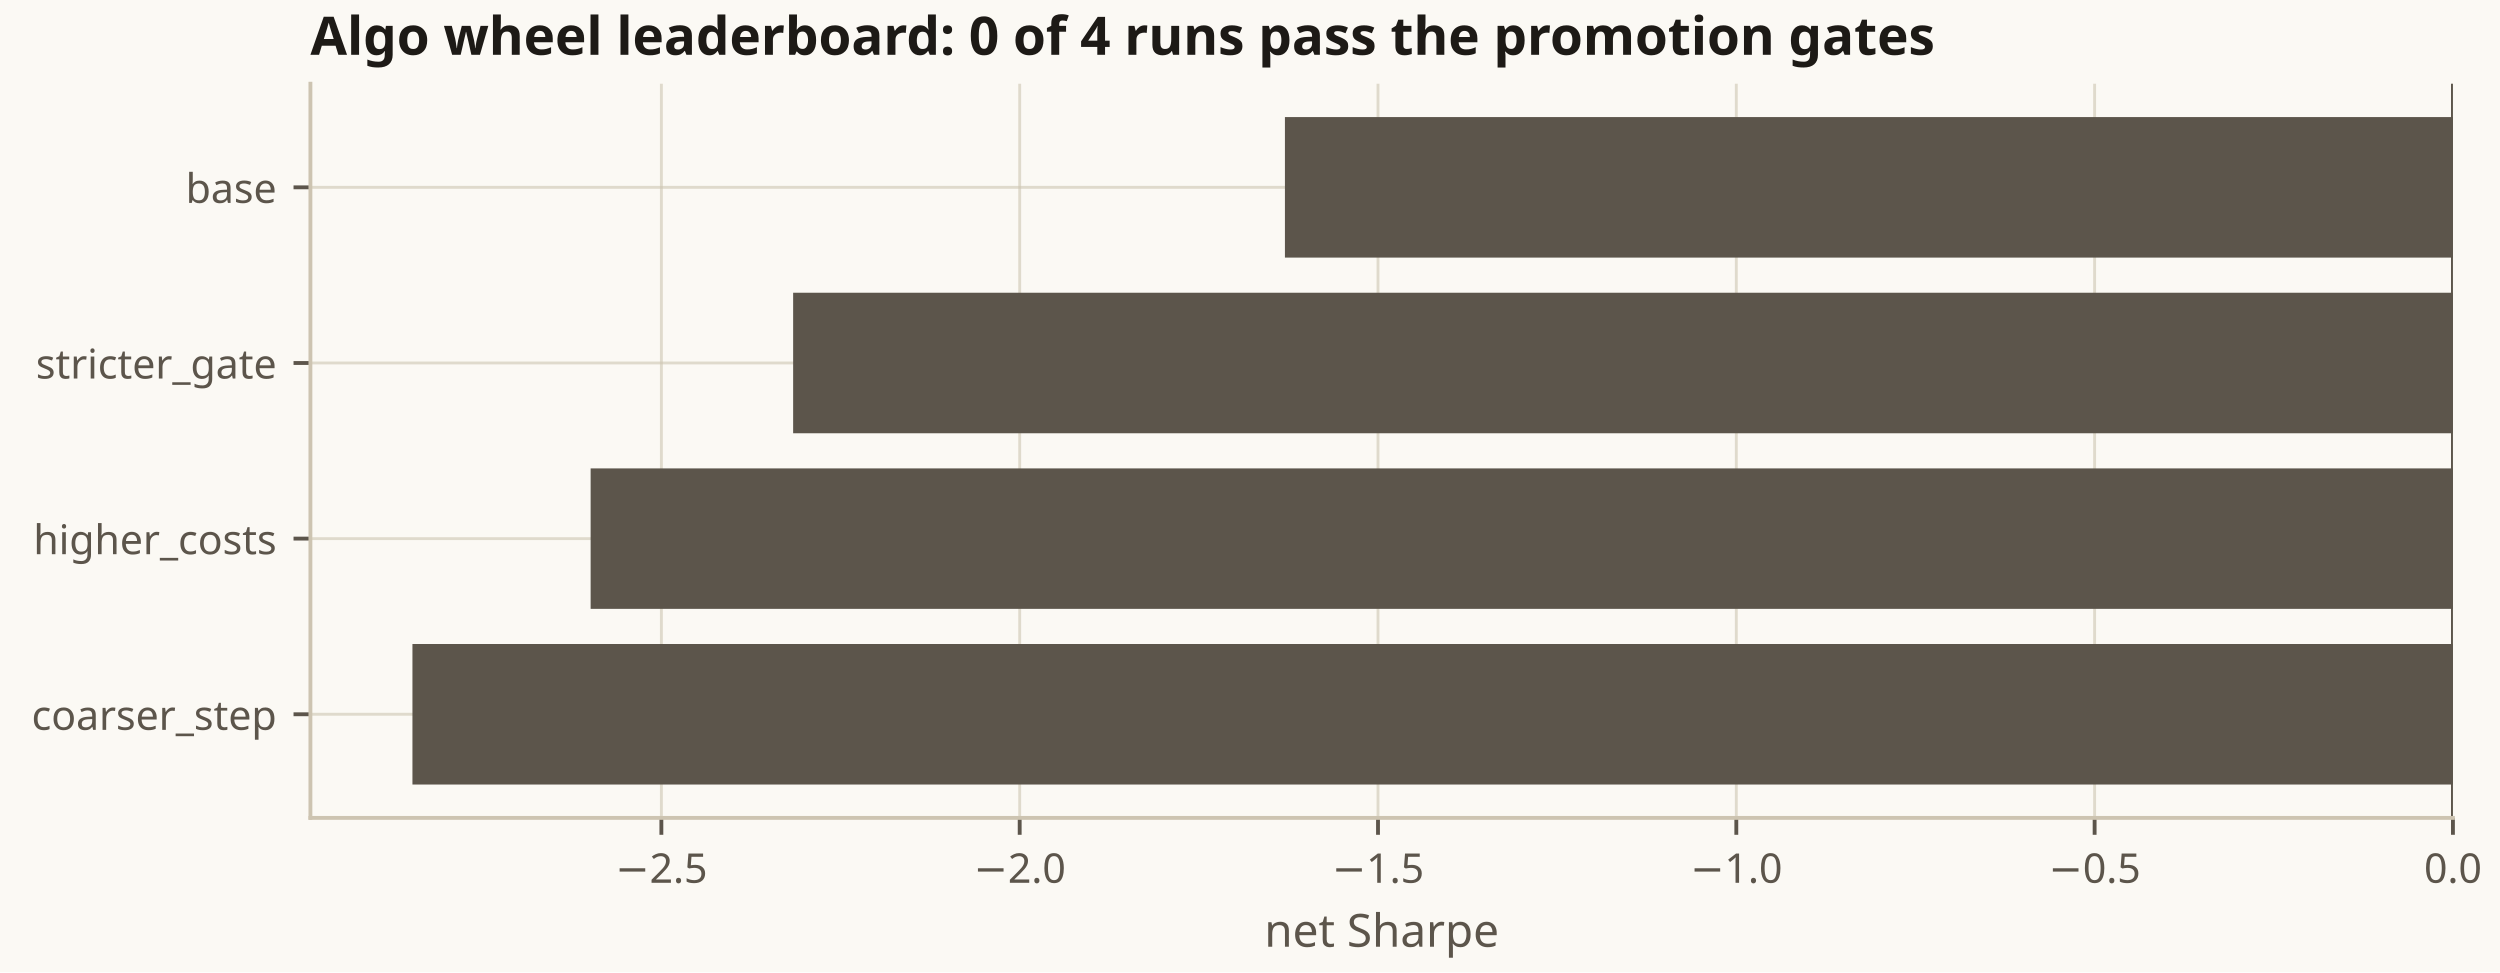
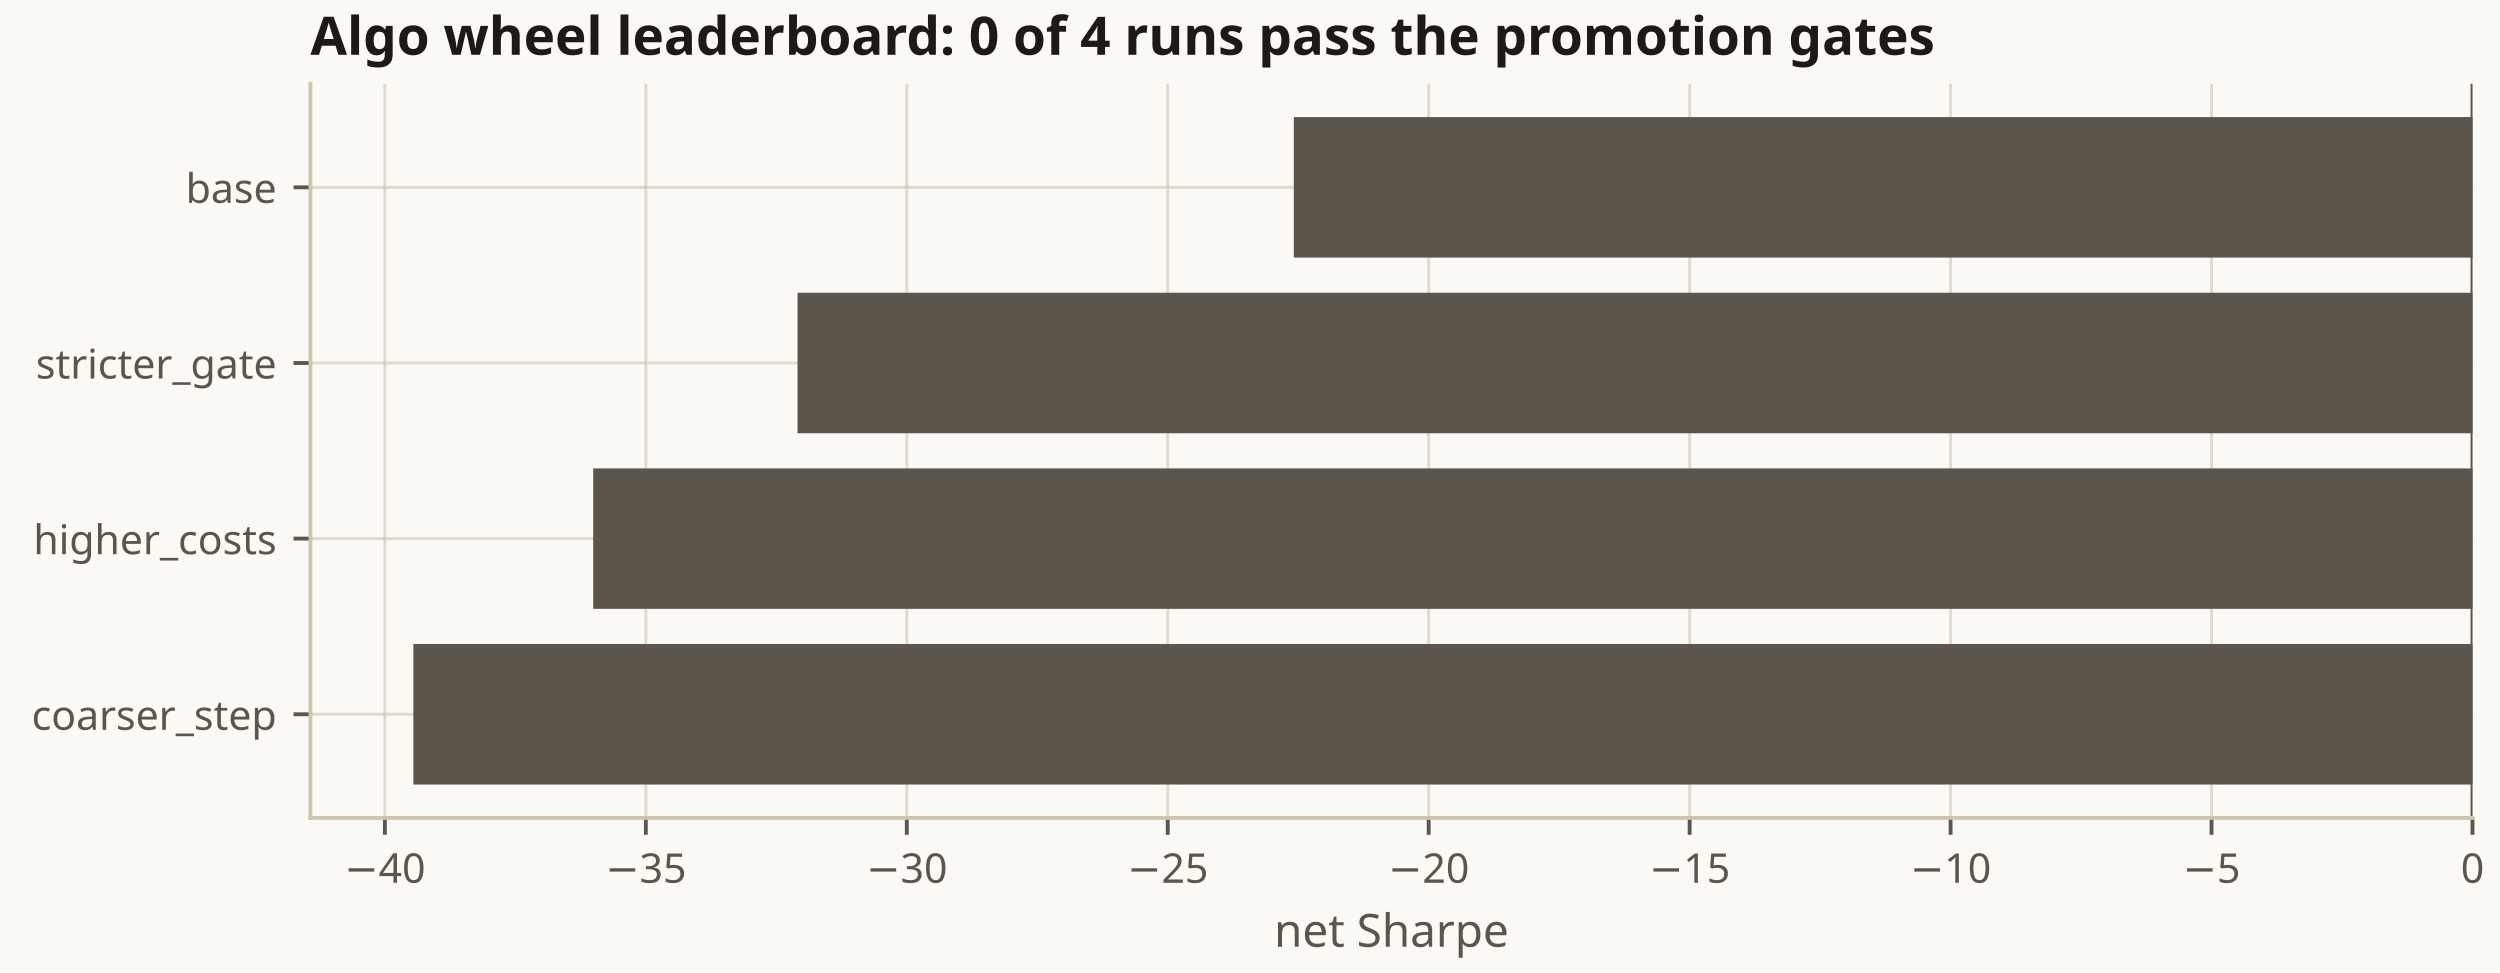
<svg xmlns="http://www.w3.org/2000/svg" xmlns:xlink="http://www.w3.org/1999/xlink" width="518.4pt" height="201.6pt" viewBox="0 0 518.4 201.6" version="1.1">
  <defs>
    <style type="text/css">*{stroke-linejoin: round; stroke-linecap: butt}</style>
  </defs>
  <g id="figure_1">
    <g id="patch_1">
      <path d="M 0 201.6  L 518.4 201.6  L 518.4 0  L 0 0  z " style="fill: #fbf9f4" />
    </g>
    <g id="axes_1">
      <g id="patch_2">
-         <path d="M 64.367 169.599  L 508.641 169.599  L 508.641 17.359  L 64.367 17.359  z " style="fill: #fbf9f4" />
+         <path d="M 64.367 169.599  L 512.696 169.599  L 512.696 17.359  L 64.367 17.359  z " style="fill: #fbf9f4" />
      </g>
      <g id="matplotlib.axis_1">
        <g id="xtick_1">
          <g id="line2d_1">
-             <path d="M 137.142 169.599  L 137.142 17.359  " clip-path="url(#pdcb2657b99)" style="fill: none; stroke: #cdc4b1; stroke-opacity: 0.6; stroke-width: 0.6; stroke-linecap: square" />
+             <path d="M 79.81 169.599  L 79.81 17.359  " clip-path="url(#pe94353717d)" style="fill: none; stroke: #cdc4b1; stroke-opacity: 0.6; stroke-width: 0.6; stroke-linecap: square" />
          </g>
          <g id="line2d_2">
            <defs>
              <path id="m2e5a6feaff" d="M 0 0  L 0 3.5  " style="stroke: #5c554b; stroke-width: 0.8" />
            </defs>
            <g>
-               <use xlink:href="#m2e5a6feaff" x="137.142" y="169.599" style="fill: #5c554b; stroke: #5c554b; stroke-width: 0.8" />
+               <use xlink:href="#m2e5a6feaff" x="79.81" y="169.599" style="fill: #5c554b; stroke: #5c554b; stroke-width: 0.8" />
            </g>
          </g>
          <g id="text_1">
-             <text style="font-size: 8.5px; font-family: 'IBM Plex Sans', system-ui, sans-serif; text-anchor: middle; fill: #5c554b" x="137.142" y="183.057" transform="rotate(-0 137.1419 183.057)">−2.5</text>
+             <text style="font-size: 8.5px; font-family: 'IBM Plex Sans', system-ui, sans-serif; text-anchor: middle; fill: #5c554b" x="79.81" y="183.057" transform="rotate(-0 79.81045 183.057)">−40</text>
          </g>
        </g>
        <g id="xtick_2">
          <g id="line2d_3">
-             <path d="M 211.442 169.599  L 211.442 17.359  " clip-path="url(#pdcb2657b99)" style="fill: none; stroke: #cdc4b1; stroke-opacity: 0.6; stroke-width: 0.6; stroke-linecap: square" />
+             <path d="M 133.921 169.599  L 133.921 17.359  " clip-path="url(#pe94353717d)" style="fill: none; stroke: #cdc4b1; stroke-opacity: 0.6; stroke-width: 0.6; stroke-linecap: square" />
          </g>
          <g id="line2d_4">
            <g>
-               <use xlink:href="#m2e5a6feaff" x="211.442" y="169.599" style="fill: #5c554b; stroke: #5c554b; stroke-width: 0.8" />
+               <use xlink:href="#m2e5a6feaff" x="133.921" y="169.599" style="fill: #5c554b; stroke: #5c554b; stroke-width: 0.8" />
            </g>
          </g>
          <g id="text_2">
-             <text style="font-size: 8.5px; font-family: 'IBM Plex Sans', system-ui, sans-serif; text-anchor: middle; fill: #5c554b" x="211.442" y="183.057" transform="rotate(-0 211.4417 183.057)">−2.0</text>
+             <text style="font-size: 8.5px; font-family: 'IBM Plex Sans', system-ui, sans-serif; text-anchor: middle; fill: #5c554b" x="133.921" y="183.057" transform="rotate(-0 133.9211 183.057)">−35</text>
          </g>
        </g>
        <g id="xtick_3">
          <g id="line2d_5">
-             <path d="M 285.742 169.599  L 285.742 17.359  " clip-path="url(#pdcb2657b99)" style="fill: none; stroke: #cdc4b1; stroke-opacity: 0.6; stroke-width: 0.6; stroke-linecap: square" />
+             <path d="M 188.032 169.599  L 188.032 17.359  " clip-path="url(#pe94353717d)" style="fill: none; stroke: #cdc4b1; stroke-opacity: 0.6; stroke-width: 0.6; stroke-linecap: square" />
          </g>
          <g id="line2d_6">
            <g>
-               <use xlink:href="#m2e5a6feaff" x="285.742" y="169.599" style="fill: #5c554b; stroke: #5c554b; stroke-width: 0.8" />
+               <use xlink:href="#m2e5a6feaff" x="188.032" y="169.599" style="fill: #5c554b; stroke: #5c554b; stroke-width: 0.8" />
            </g>
          </g>
          <g id="text_3">
-             <text style="font-size: 8.5px; font-family: 'IBM Plex Sans', system-ui, sans-serif; text-anchor: middle; fill: #5c554b" x="285.742" y="183.057" transform="rotate(-0 285.7415 183.057)">−1.5</text>
+             <text style="font-size: 8.5px; font-family: 'IBM Plex Sans', system-ui, sans-serif; text-anchor: middle; fill: #5c554b" x="188.032" y="183.057" transform="rotate(-0 188.0318 183.057)">−30</text>
          </g>
        </g>
        <g id="xtick_4">
          <g id="line2d_7">
-             <path d="M 360.041 169.599  L 360.041 17.359  " clip-path="url(#pdcb2657b99)" style="fill: none; stroke: #cdc4b1; stroke-opacity: 0.6; stroke-width: 0.6; stroke-linecap: square" />
+             <path d="M 242.142 169.599  L 242.142 17.359  " clip-path="url(#pe94353717d)" style="fill: none; stroke: #cdc4b1; stroke-opacity: 0.6; stroke-width: 0.6; stroke-linecap: square" />
          </g>
          <g id="line2d_8">
            <g>
-               <use xlink:href="#m2e5a6feaff" x="360.041" y="169.599" style="fill: #5c554b; stroke: #5c554b; stroke-width: 0.8" />
+               <use xlink:href="#m2e5a6feaff" x="242.142" y="169.599" style="fill: #5c554b; stroke: #5c554b; stroke-width: 0.8" />
            </g>
          </g>
          <g id="text_4">
-             <text style="font-size: 8.5px; font-family: 'IBM Plex Sans', system-ui, sans-serif; text-anchor: middle; fill: #5c554b" x="360.041" y="183.057" transform="rotate(-0 360.0413 183.057)">−1.0</text>
+             <text style="font-size: 8.5px; font-family: 'IBM Plex Sans', system-ui, sans-serif; text-anchor: middle; fill: #5c554b" x="242.142" y="183.057" transform="rotate(-0 242.1424 183.057)">−25</text>
          </g>
        </g>
        <g id="xtick_5">
          <g id="line2d_9">
-             <path d="M 434.341 169.599  L 434.341 17.359  " clip-path="url(#pdcb2657b99)" style="fill: none; stroke: #cdc4b1; stroke-opacity: 0.6; stroke-width: 0.6; stroke-linecap: square" />
+             <path d="M 296.253 169.599  L 296.253 17.359  " clip-path="url(#pe94353717d)" style="fill: none; stroke: #cdc4b1; stroke-opacity: 0.6; stroke-width: 0.6; stroke-linecap: square" />
          </g>
          <g id="line2d_10">
            <g>
-               <use xlink:href="#m2e5a6feaff" x="434.341" y="169.599" style="fill: #5c554b; stroke: #5c554b; stroke-width: 0.8" />
+               <use xlink:href="#m2e5a6feaff" x="296.253" y="169.599" style="fill: #5c554b; stroke: #5c554b; stroke-width: 0.8" />
            </g>
          </g>
          <g id="text_5">
-             <text style="font-size: 8.5px; font-family: 'IBM Plex Sans', system-ui, sans-serif; text-anchor: middle; fill: #5c554b" x="434.341" y="183.057" transform="rotate(-0 434.3411 183.057)">−0.5</text>
+             <text style="font-size: 8.5px; font-family: 'IBM Plex Sans', system-ui, sans-serif; text-anchor: middle; fill: #5c554b" x="296.253" y="183.057" transform="rotate(-0 296.2531 183.057)">−20</text>
          </g>
        </g>
        <g id="xtick_6">
          <g id="line2d_11">
-             <path d="M 508.641 169.599  L 508.641 17.359  " clip-path="url(#pdcb2657b99)" style="fill: none; stroke: #cdc4b1; stroke-opacity: 0.6; stroke-width: 0.6; stroke-linecap: square" />
+             <path d="M 350.364 169.599  L 350.364 17.359  " clip-path="url(#pe94353717d)" style="fill: none; stroke: #cdc4b1; stroke-opacity: 0.6; stroke-width: 0.6; stroke-linecap: square" />
          </g>
          <g id="line2d_12">
            <g>
-               <use xlink:href="#m2e5a6feaff" x="508.641" y="169.599" style="fill: #5c554b; stroke: #5c554b; stroke-width: 0.8" />
+               <use xlink:href="#m2e5a6feaff" x="350.364" y="169.599" style="fill: #5c554b; stroke: #5c554b; stroke-width: 0.8" />
            </g>
          </g>
          <g id="text_6">
-             <text style="font-size: 8.5px; font-family: 'IBM Plex Sans', system-ui, sans-serif; text-anchor: middle; fill: #5c554b" x="508.641" y="183.057" transform="rotate(-0 508.6409 183.057)">0.0</text>
-           </g>
-         </g>
-         <g id="text_7">
-           <text style="font-size: 9.5px; font-family: 'IBM Plex Sans', system-ui, sans-serif; text-anchor: middle; fill: #5c554b" x="286.504" y="196.318" transform="rotate(-0 286.504 196.3175)">net Sharpe</text>
+             <text style="font-size: 8.5px; font-family: 'IBM Plex Sans', system-ui, sans-serif; text-anchor: middle; fill: #5c554b" x="350.364" y="183.057" transform="rotate(-0 350.3637 183.057)">−15</text>
+           </g>
+         </g>
+         <g id="xtick_7">
+           <g id="line2d_13">
+             <path d="M 404.474 169.599  L 404.474 17.359  " clip-path="url(#pe94353717d)" style="fill: none; stroke: #cdc4b1; stroke-opacity: 0.6; stroke-width: 0.6; stroke-linecap: square" />
+           </g>
+           <g id="line2d_14">
+             <g>
+               <use xlink:href="#m2e5a6feaff" x="404.474" y="169.599" style="fill: #5c554b; stroke: #5c554b; stroke-width: 0.8" />
+             </g>
+           </g>
+           <g id="text_7">
+             <text style="font-size: 8.5px; font-family: 'IBM Plex Sans', system-ui, sans-serif; text-anchor: middle; fill: #5c554b" x="404.474" y="183.057" transform="rotate(-0 404.4744 183.057)">−10</text>
+           </g>
+         </g>
+         <g id="xtick_8">
+           <g id="line2d_15">
+             <path d="M 458.585 169.599  L 458.585 17.359  " clip-path="url(#pe94353717d)" style="fill: none; stroke: #cdc4b1; stroke-opacity: 0.6; stroke-width: 0.6; stroke-linecap: square" />
+           </g>
+           <g id="line2d_16">
+             <g>
+               <use xlink:href="#m2e5a6feaff" x="458.585" y="169.599" style="fill: #5c554b; stroke: #5c554b; stroke-width: 0.8" />
+             </g>
+           </g>
+           <g id="text_8">
+             <text style="font-size: 8.5px; font-family: 'IBM Plex Sans', system-ui, sans-serif; text-anchor: middle; fill: #5c554b" x="458.585" y="183.057" transform="rotate(-0 458.585 183.057)">−5</text>
+           </g>
+         </g>
+         <g id="xtick_9">
+           <g id="line2d_17">
+             <path d="M 512.696 169.599  L 512.696 17.359  " clip-path="url(#pe94353717d)" style="fill: none; stroke: #cdc4b1; stroke-opacity: 0.6; stroke-width: 0.6; stroke-linecap: square" />
+           </g>
+           <g id="line2d_18">
+             <g>
+               <use xlink:href="#m2e5a6feaff" x="512.696" y="169.599" style="fill: #5c554b; stroke: #5c554b; stroke-width: 0.8" />
+             </g>
+           </g>
+           <g id="text_9">
+             <text style="font-size: 8.5px; font-family: 'IBM Plex Sans', system-ui, sans-serif; text-anchor: middle; fill: #5c554b" x="512.696" y="183.057" transform="rotate(-0 512.6957 183.057)">0</text>
+           </g>
+         </g>
+         <g id="text_10">
+           <text style="font-size: 9.5px; font-family: 'IBM Plex Sans', system-ui, sans-serif; text-anchor: middle; fill: #5c554b" x="288.531" y="196.318" transform="rotate(-0 288.5314 196.3175)">net Sharpe</text>
        </g>
      </g>
      <g id="matplotlib.axis_2">
        <g id="ytick_1">
-           <g id="line2d_13">
-             <path d="M 64.367 148.111  L 508.641 148.111  " clip-path="url(#pdcb2657b99)" style="fill: none; stroke: #cdc4b1; stroke-opacity: 0.6; stroke-width: 0.6; stroke-linecap: square" />
-           </g>
-           <g id="line2d_14">
+           <g id="line2d_19">
+             <path d="M 64.367 148.111  L 512.696 148.111  " clip-path="url(#pe94353717d)" style="fill: none; stroke: #cdc4b1; stroke-opacity: 0.6; stroke-width: 0.6; stroke-linecap: square" />
+           </g>
+           <g id="line2d_20">
            <defs>
              <path id="md8b674b3bc" d="M 0 0  L -3.5 0  " style="stroke: #5c554b; stroke-width: 0.8" />
            </defs>
            <g>
              <use xlink:href="#md8b674b3bc" x="64.367" y="148.111" style="fill: #5c554b; stroke: #5c554b; stroke-width: 0.8" />
            </g>
          </g>
-           <g id="text_8">
+           <g id="text_11">
            <text style="font-size: 8.5px; font-family: 'IBM Plex Sans', system-ui, sans-serif; text-anchor: end; fill: #5c554b" x="57.367" y="151.34" transform="rotate(-0 57.36704 151.3395)">coarser_step</text>
          </g>
        </g>
        <g id="ytick_2">
-           <g id="line2d_15">
-             <path d="M 64.367 111.689  L 508.641 111.689  " clip-path="url(#pdcb2657b99)" style="fill: none; stroke: #cdc4b1; stroke-opacity: 0.6; stroke-width: 0.6; stroke-linecap: square" />
-           </g>
-           <g id="line2d_16">
+           <g id="line2d_21">
+             <path d="M 64.367 111.689  L 512.696 111.689  " clip-path="url(#pe94353717d)" style="fill: none; stroke: #cdc4b1; stroke-opacity: 0.6; stroke-width: 0.6; stroke-linecap: square" />
+           </g>
+           <g id="line2d_22">
            <g>
              <use xlink:href="#md8b674b3bc" x="64.367" y="111.689" style="fill: #5c554b; stroke: #5c554b; stroke-width: 0.8" />
            </g>
          </g>
-           <g id="text_9">
+           <g id="text_12">
            <text style="font-size: 8.5px; font-family: 'IBM Plex Sans', system-ui, sans-serif; text-anchor: end; fill: #5c554b" x="57.367" y="114.919" transform="rotate(-0 57.36704 114.9187)">higher_costs</text>
          </g>
        </g>
        <g id="ytick_3">
-           <g id="line2d_17">
-             <path d="M 64.367 75.268  L 508.641 75.268  " clip-path="url(#pdcb2657b99)" style="fill: none; stroke: #cdc4b1; stroke-opacity: 0.6; stroke-width: 0.6; stroke-linecap: square" />
-           </g>
-           <g id="line2d_18">
+           <g id="line2d_23">
+             <path d="M 64.367 75.268  L 512.696 75.268  " clip-path="url(#pe94353717d)" style="fill: none; stroke: #cdc4b1; stroke-opacity: 0.6; stroke-width: 0.6; stroke-linecap: square" />
+           </g>
+           <g id="line2d_24">
            <g>
              <use xlink:href="#md8b674b3bc" x="64.367" y="75.268" style="fill: #5c554b; stroke: #5c554b; stroke-width: 0.8" />
            </g>
          </g>
-           <g id="text_10">
+           <g id="text_13">
            <text style="font-size: 8.5px; font-family: 'IBM Plex Sans', system-ui, sans-serif; text-anchor: end; fill: #5c554b" x="57.367" y="78.498" transform="rotate(-0 57.36704 78.49752)">stricter_gate</text>
          </g>
        </g>
        <g id="ytick_4">
-           <g id="line2d_19">
-             <path d="M 64.367 38.847  L 508.641 38.847  " clip-path="url(#pdcb2657b99)" style="fill: none; stroke: #cdc4b1; stroke-opacity: 0.6; stroke-width: 0.6; stroke-linecap: square" />
-           </g>
-           <g id="line2d_20">
+           <g id="line2d_25">
+             <path d="M 64.367 38.847  L 512.696 38.847  " clip-path="url(#pe94353717d)" style="fill: none; stroke: #cdc4b1; stroke-opacity: 0.6; stroke-width: 0.6; stroke-linecap: square" />
+           </g>
+           <g id="line2d_26">
            <g>
              <use xlink:href="#md8b674b3bc" x="64.367" y="38.847" style="fill: #5c554b; stroke: #5c554b; stroke-width: 0.8" />
            </g>
          </g>
-           <g id="text_11">
+           <g id="text_14">
            <text style="font-size: 8.5px; font-family: 'IBM Plex Sans', system-ui, sans-serif; text-anchor: end; fill: #5c554b" x="57.367" y="42.076" transform="rotate(-0 57.36704 42.07635)">base</text>
          </g>
        </g>
      </g>
      <g id="patch_3">
-         <path d="M 508.641 162.679  L 85.523 162.679  L 85.523 133.542  L 508.641 133.542  z " clip-path="url(#pdcb2657b99)" style="fill: #5c554b" />
+         <path d="M 512.696 162.679  L 85.716 162.679  L 85.716 133.542  L 512.696 133.542  z " clip-path="url(#pe94353717d)" style="fill: #5c554b" />
      </g>
      <g id="patch_4">
-         <path d="M 508.641 126.258  L 122.473 126.258  L 122.473 97.121  L 508.641 97.121  z " clip-path="url(#pdcb2657b99)" style="fill: #5c554b" />
+         <path d="M 512.696 126.258  L 123.003 126.258  L 123.003 97.121  L 512.696 97.121  z " clip-path="url(#pe94353717d)" style="fill: #5c554b" />
      </g>
      <g id="patch_5">
-         <path d="M 508.641 89.837  L 164.465 89.837  L 164.465 60.7  L 508.641 60.7  z " clip-path="url(#pdcb2657b99)" style="fill: #5c554b" />
+         <path d="M 512.696 89.837  L 165.378 89.837  L 165.378 60.7  L 512.696 60.7  z " clip-path="url(#pe94353717d)" style="fill: #5c554b" />
      </g>
      <g id="patch_6">
-         <path d="M 508.641 53.415  L 266.442 53.415  L 266.442 24.279  L 508.641 24.279  z " clip-path="url(#pdcb2657b99)" style="fill: #5c554b" />
-       </g>
-       <g id="line2d_21">
-         <path d="M 508.641 169.599  L 508.641 17.359  " clip-path="url(#pdcb2657b99)" style="fill: none; stroke: #5c554b; stroke-width: 0.8; stroke-linecap: square" />
+         <path d="M 512.696 53.415  L 268.286 53.415  L 268.286 24.279  L 512.696 24.279  z " clip-path="url(#pe94353717d)" style="fill: #5c554b" />
+       </g>
+       <g id="line2d_27">
+         <path d="M 512.696 169.599  L 512.696 17.359  " clip-path="url(#pe94353717d)" style="fill: none; stroke: #5c554b; stroke-width: 0.8; stroke-linecap: square" />
      </g>
      <g id="patch_7">
        <path d="M 64.367 169.599  L 64.367 17.359  " style="fill: none; stroke: #cdc4b1; stroke-width: 0.8; stroke-linejoin: miter; stroke-linecap: square" />
      </g>
      <g id="patch_8">
-         <path d="M 64.367 169.599  L 508.641 169.599  " style="fill: none; stroke: #cdc4b1; stroke-width: 0.8; stroke-linejoin: miter; stroke-linecap: square" />
-       </g>
-       <g id="text_12">
+         <path d="M 64.367 169.599  L 512.696 169.599  " style="fill: none; stroke: #cdc4b1; stroke-width: 0.8; stroke-linejoin: miter; stroke-linecap: square" />
+       </g>
+       <g id="text_15">
        <text style="font-weight: 700; font-size: 11px; font-family: 'IBM Plex Sans', system-ui, sans-serif; text-anchor: start; fill: #1d1a16" x="64.367" y="11.359" transform="rotate(-0 64.36704 11.35852)">Algo wheel leaderboard: 0 of 4 runs pass the promotion gates</text>
      </g>
    </g>
  </g>
  <defs>
-     <clipPath id="pdcb2657b99">
-       <rect x="64.367" y="17.359" width="444.274" height="152.24" />
+     <clipPath id="pe94353717d">
+       <rect x="64.367" y="17.359" width="448.329" height="152.24" />
    </clipPath>
  </defs>
</svg>
